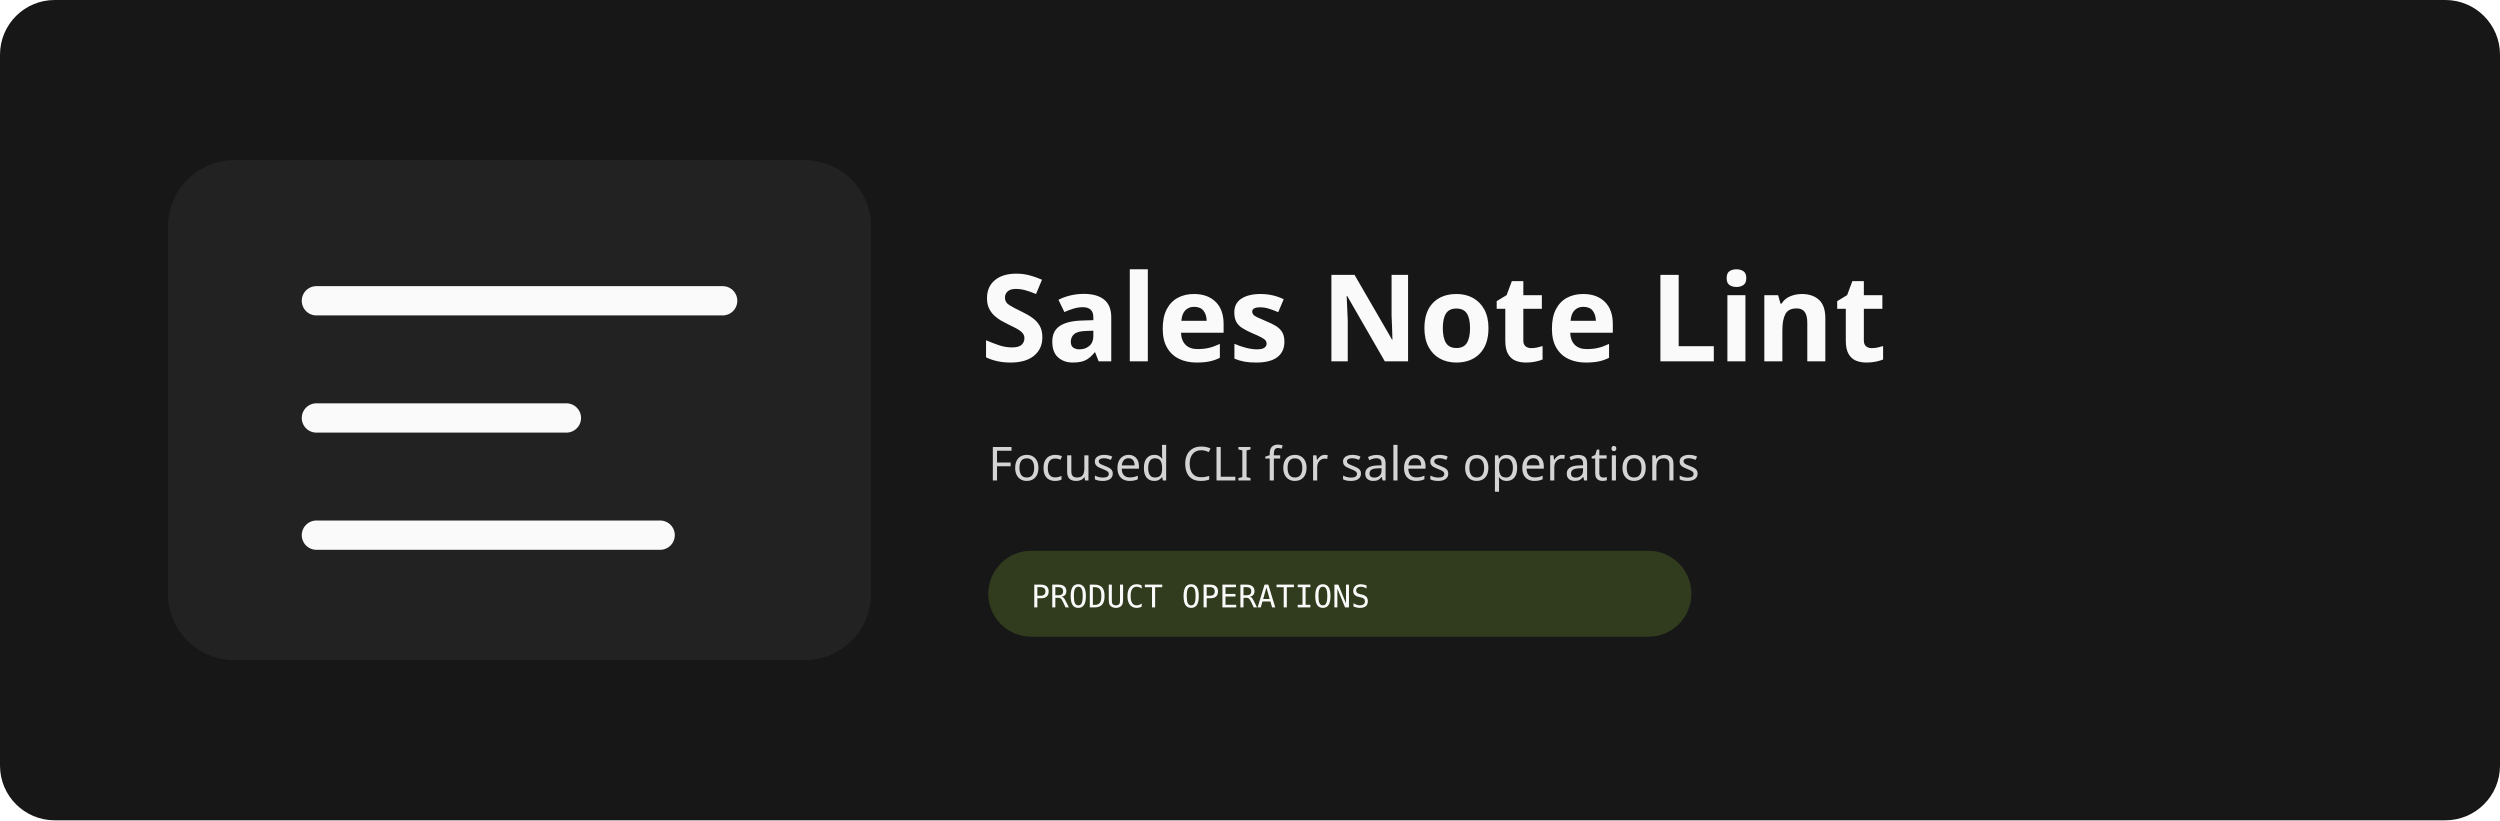
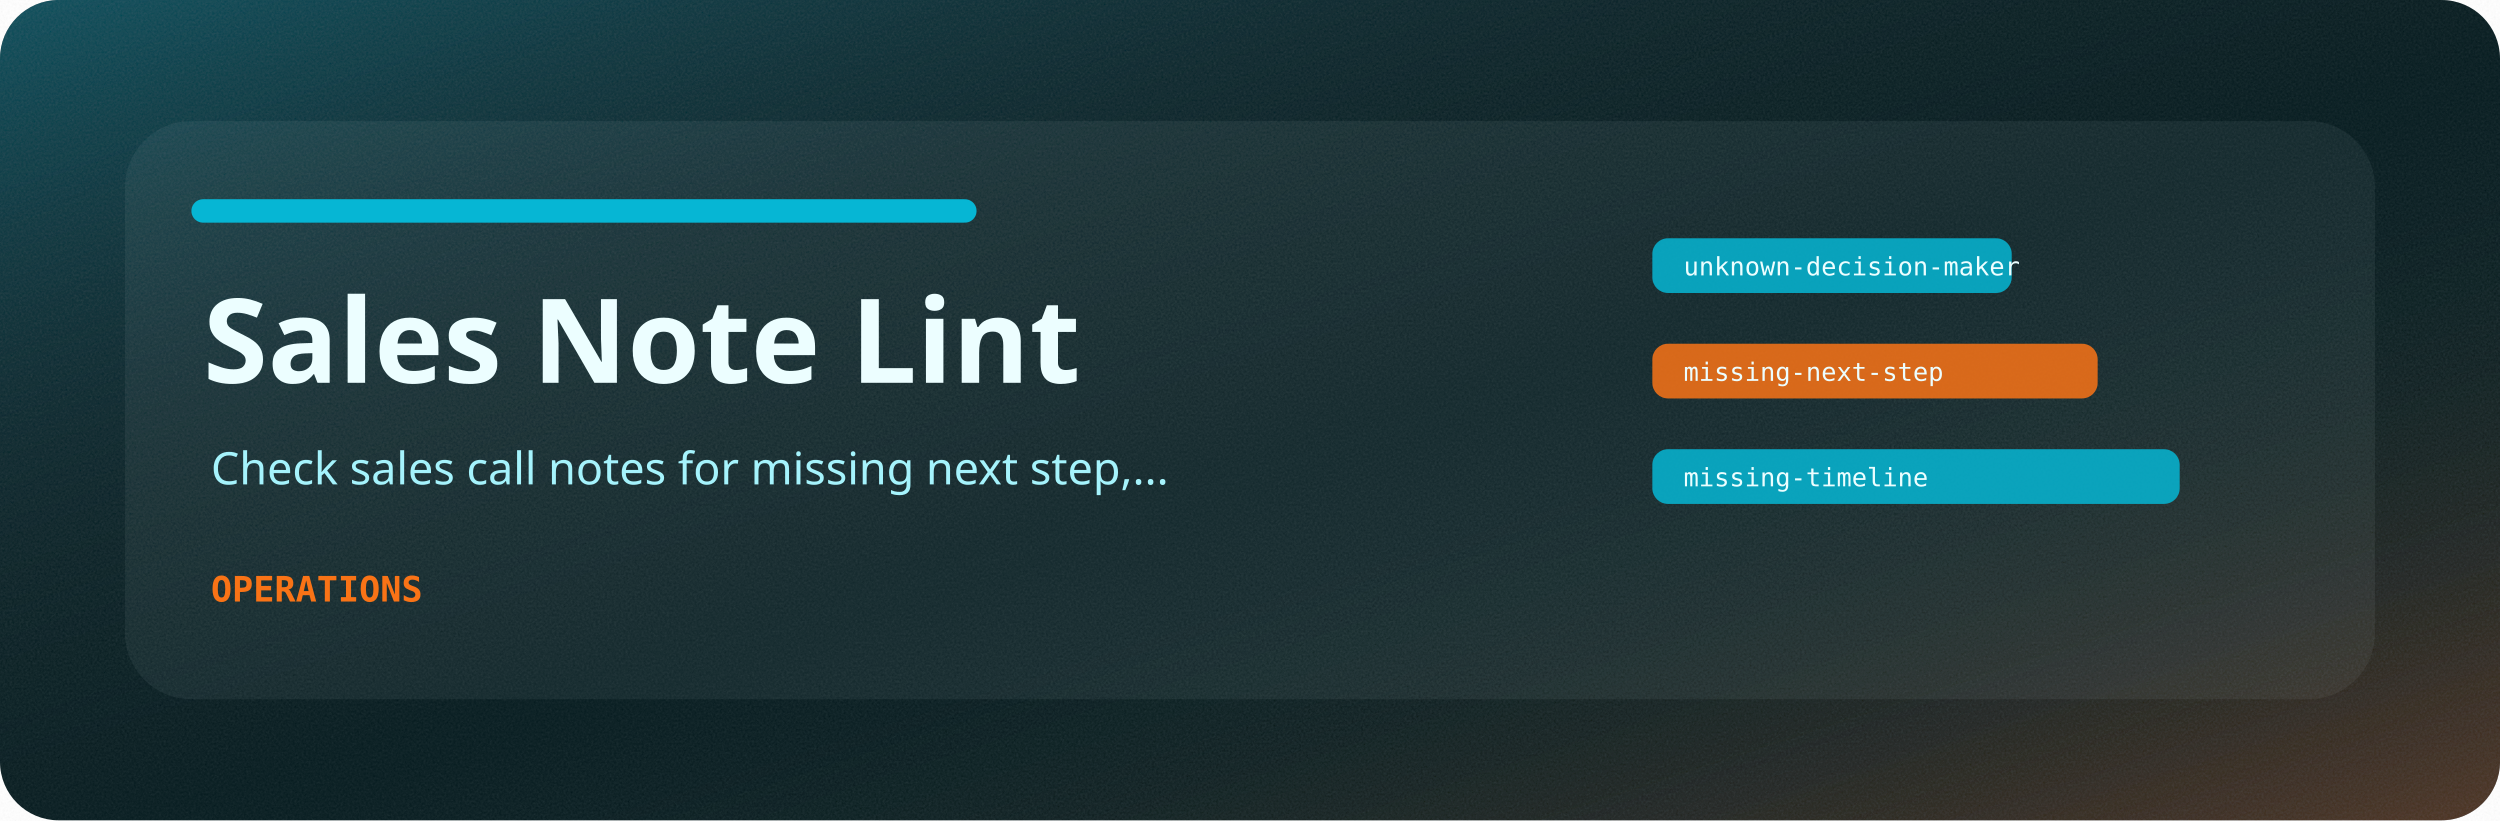
<svg xmlns="http://www.w3.org/2000/svg" width="1280" height="420" viewBox="0 0 1280 420" fill="none" role="img" aria-label="Sales Note Lint cover">
-   <rect width="1280" height="420" rx="28" fill="#171717" />
-   <rect x="86" y="82" width="360" height="256" rx="34" fill="#525252" opacity=".18" />
-   <path d="M162 154h208M162 214h128M162 274h176" stroke="#fafafa" stroke-width="15" stroke-linecap="round" />
-   <text x="502" y="185" fill="#fafafa" font-family="Aptos, Segoe UI, ui-sans-serif, system-ui" font-size="62" font-weight="800">Sales Note Lint</text>
-   <text x="506" y="246" fill="#d4d4d4" font-family="Aptos, Segoe UI, ui-sans-serif, system-ui" font-size="24">Focused CLI for sales operations</text>
-   <rect x="506" y="282" width="360" height="44" rx="22" fill="#a3e635" opacity=".18" />
-   <text x="528" y="311" fill="#fafafa" font-family="ui-monospace, SFMono-Regular, Menlo, monospace" font-size="16">PRODUCT OPERATIONS</text>
+   <defs>
+     <linearGradient id="g" x1="0" x2="1" y1="0" y2="1">
+       <stop offset="0" stop-color="#06b6d4" stop-opacity=".34" />
+       <stop offset=".54" stop-color="#051b1f" stop-opacity="0" />
+       <stop offset="1" stop-color="#f97316" stop-opacity=".30" />
+     </linearGradient>
+     <filter id="grain" x="-20%" y="-20%" width="140%" height="140%">
+       <feTurbulence type="fractalNoise" baseFrequency=".85" numOctaves="2" seed="48" result="noise" />
+       <feColorMatrix type="saturate" values="0" />
+       <feComponentTransfer>
+         <feFuncA type="table" tableValues="0 .10" />
+       </feComponentTransfer>
+       <feBlend mode="soft-light" in2="SourceGraphic" />
+     </filter>
+   </defs>
+   <rect width="1280" height="420" rx="30" fill="#051b1f" />
+   <rect width="1280" height="420" rx="30" fill="url(#g)" filter="url(#grain)" />
+   <rect x="64" y="62" width="1152" height="296" rx="34" fill="#ecfeff" opacity=".055" />
+   <path d="M104 108h390" stroke="#06b6d4" stroke-width="12" stroke-linecap="round" />
+   <text x="104" y="196" fill="#ecfeff" font-family="Space Grotesk, ui-sans-serif, system-ui" font-size="60" font-weight="850">Sales Note Lint</text>
+   <text x="108" y="248" fill="#a5f3fc" font-family="Space Grotesk, ui-sans-serif, system-ui" font-size="23">Check sales call notes for missing next step,...</text>
+   <text x="108" y="308" fill="#f97316" font-family="ui-monospace, SFMono-Regular, Menlo, monospace" font-size="18" font-weight="800">OPERATIONS</text>
+   <rect x="846" y="122" width="184" height="28" rx="8" fill="#06b6d4" opacity=".85" />
+   <text x="862" y="141" fill="#ecfeff" font-family="ui-monospace, SFMono-Regular, Menlo, monospace" font-size="13">unknown-decision-maker</text>
+   <rect x="846" y="176" width="228" height="28" rx="8" fill="#f97316" opacity=".85" />
+   <text x="862" y="195" fill="#ecfeff" font-family="ui-monospace, SFMono-Regular, Menlo, monospace" font-size="13">missing-next-step</text>
+   <rect x="846" y="230" width="270" height="28" rx="8" fill="#06b6d4" opacity=".85" />
+   <text x="862" y="249" fill="#ecfeff" font-family="ui-monospace, SFMono-Regular, Menlo, monospace" font-size="13">missing-timeline</text>
</svg>
